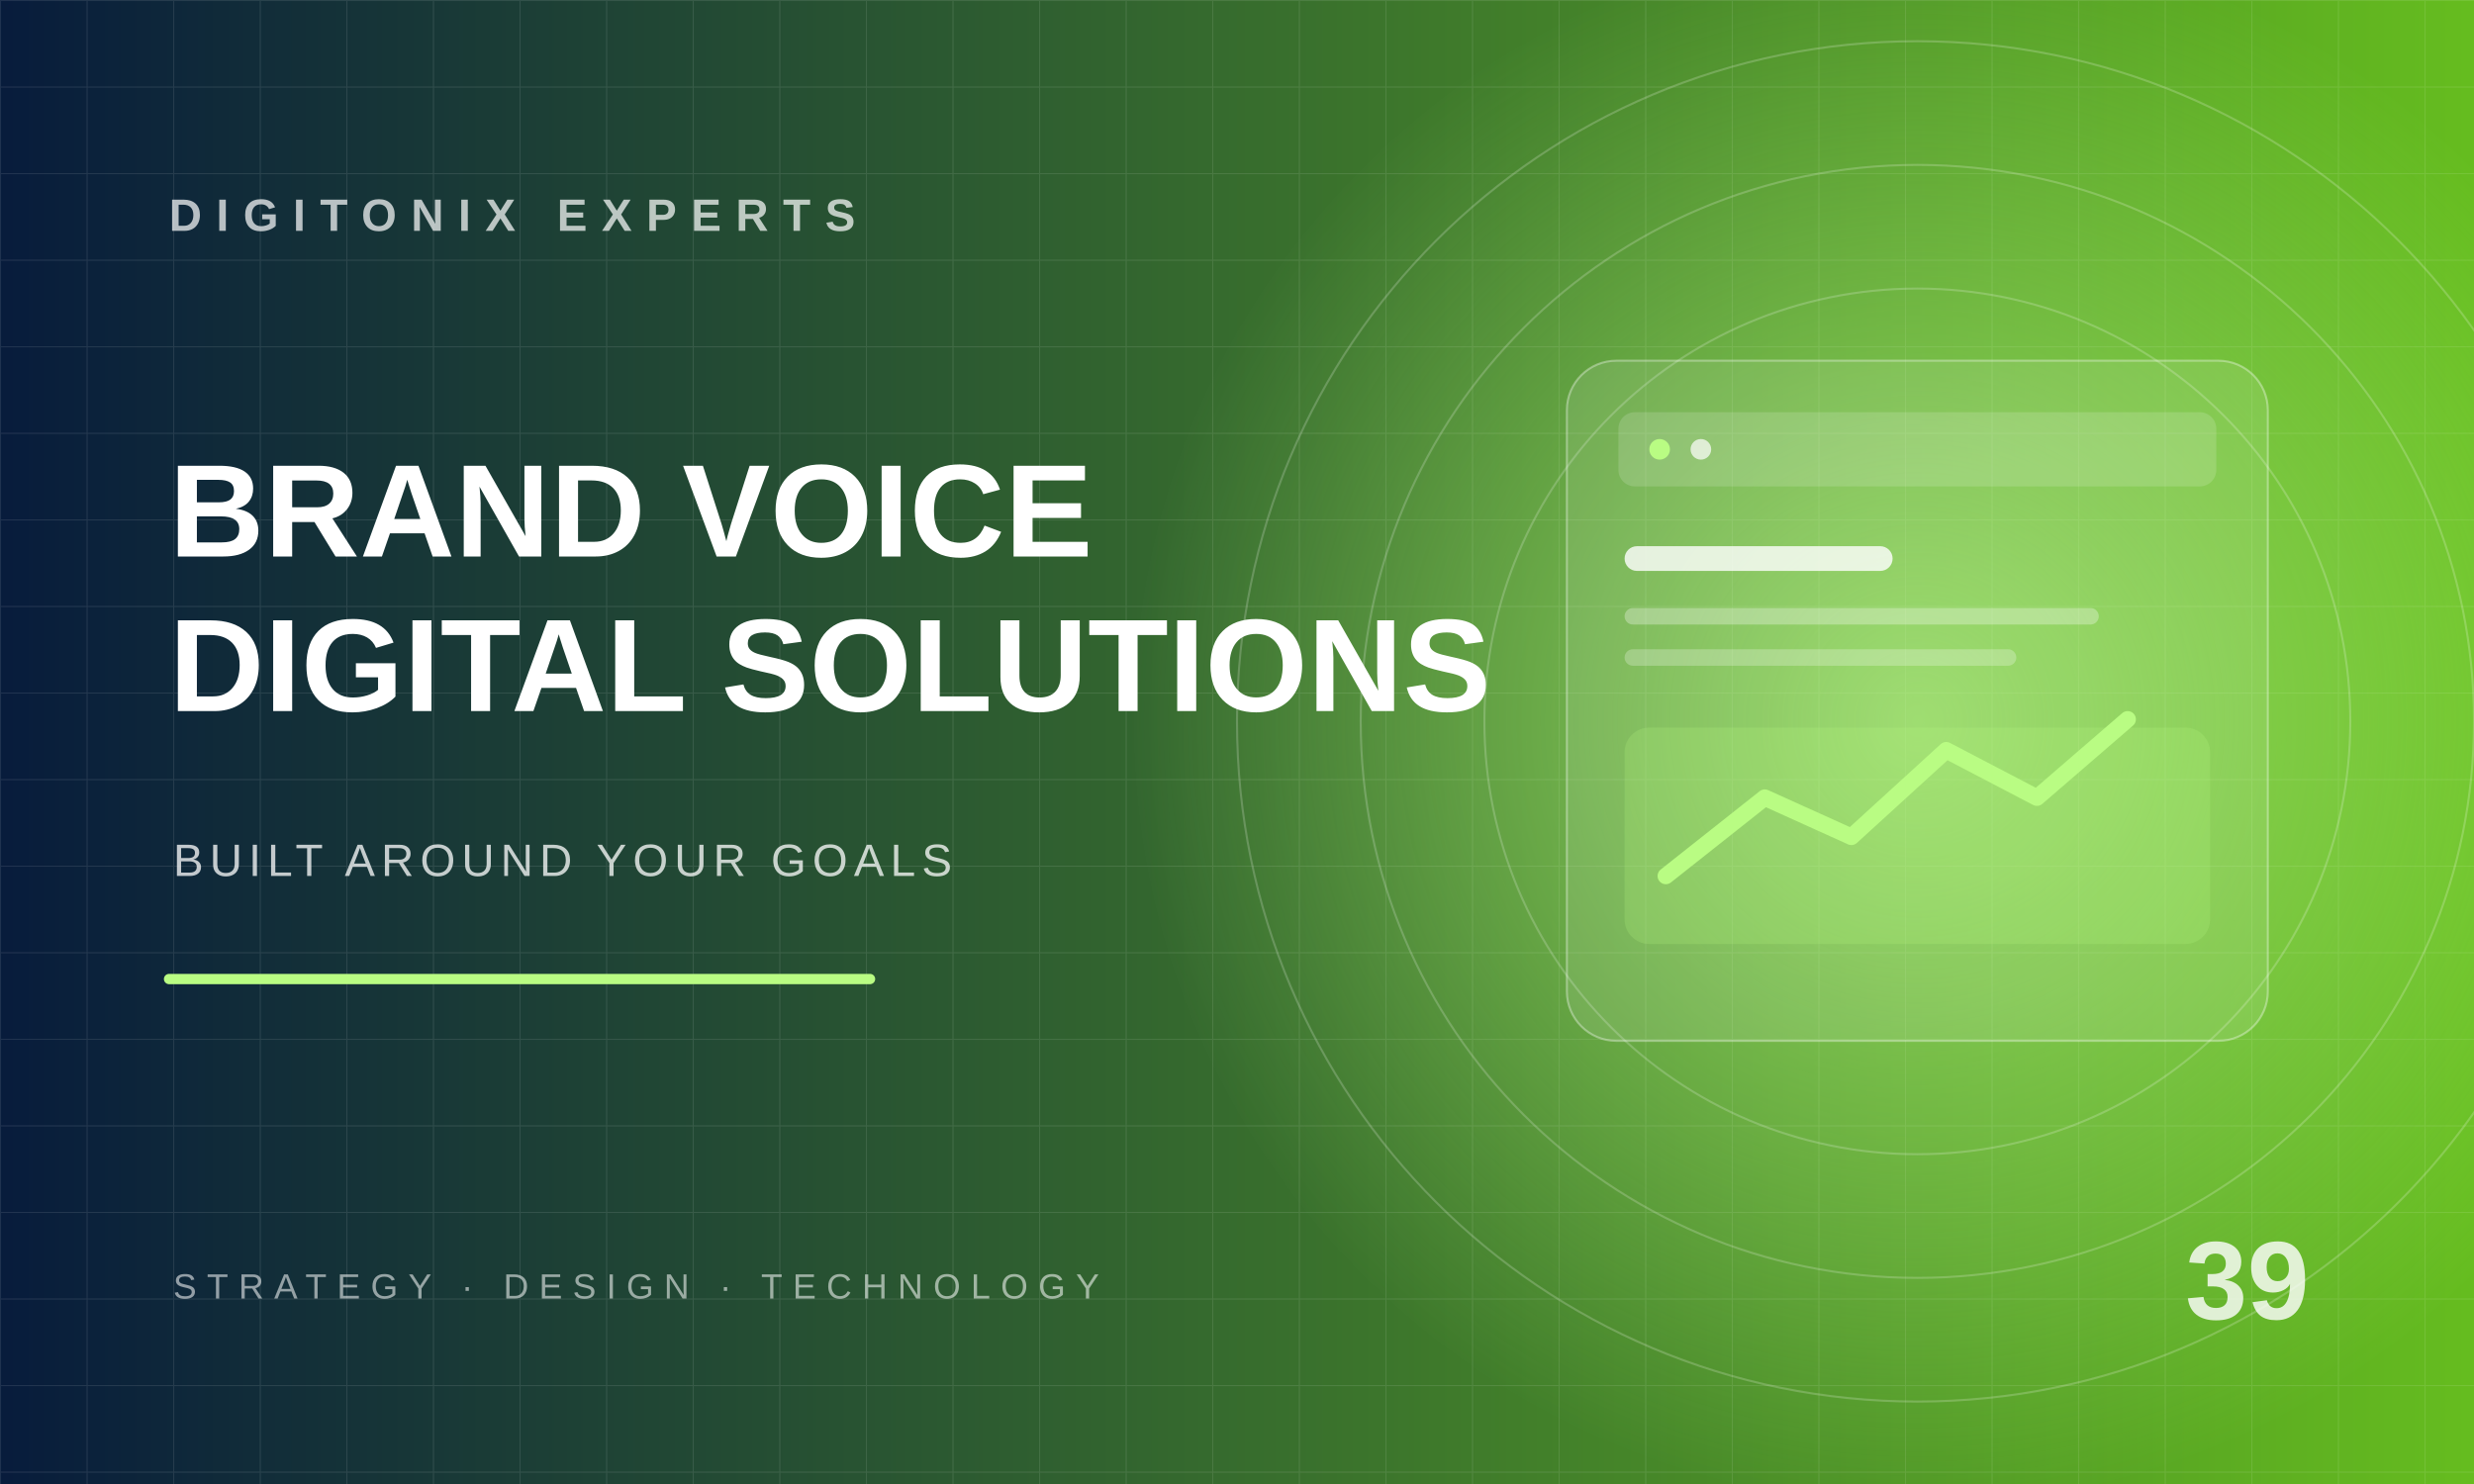
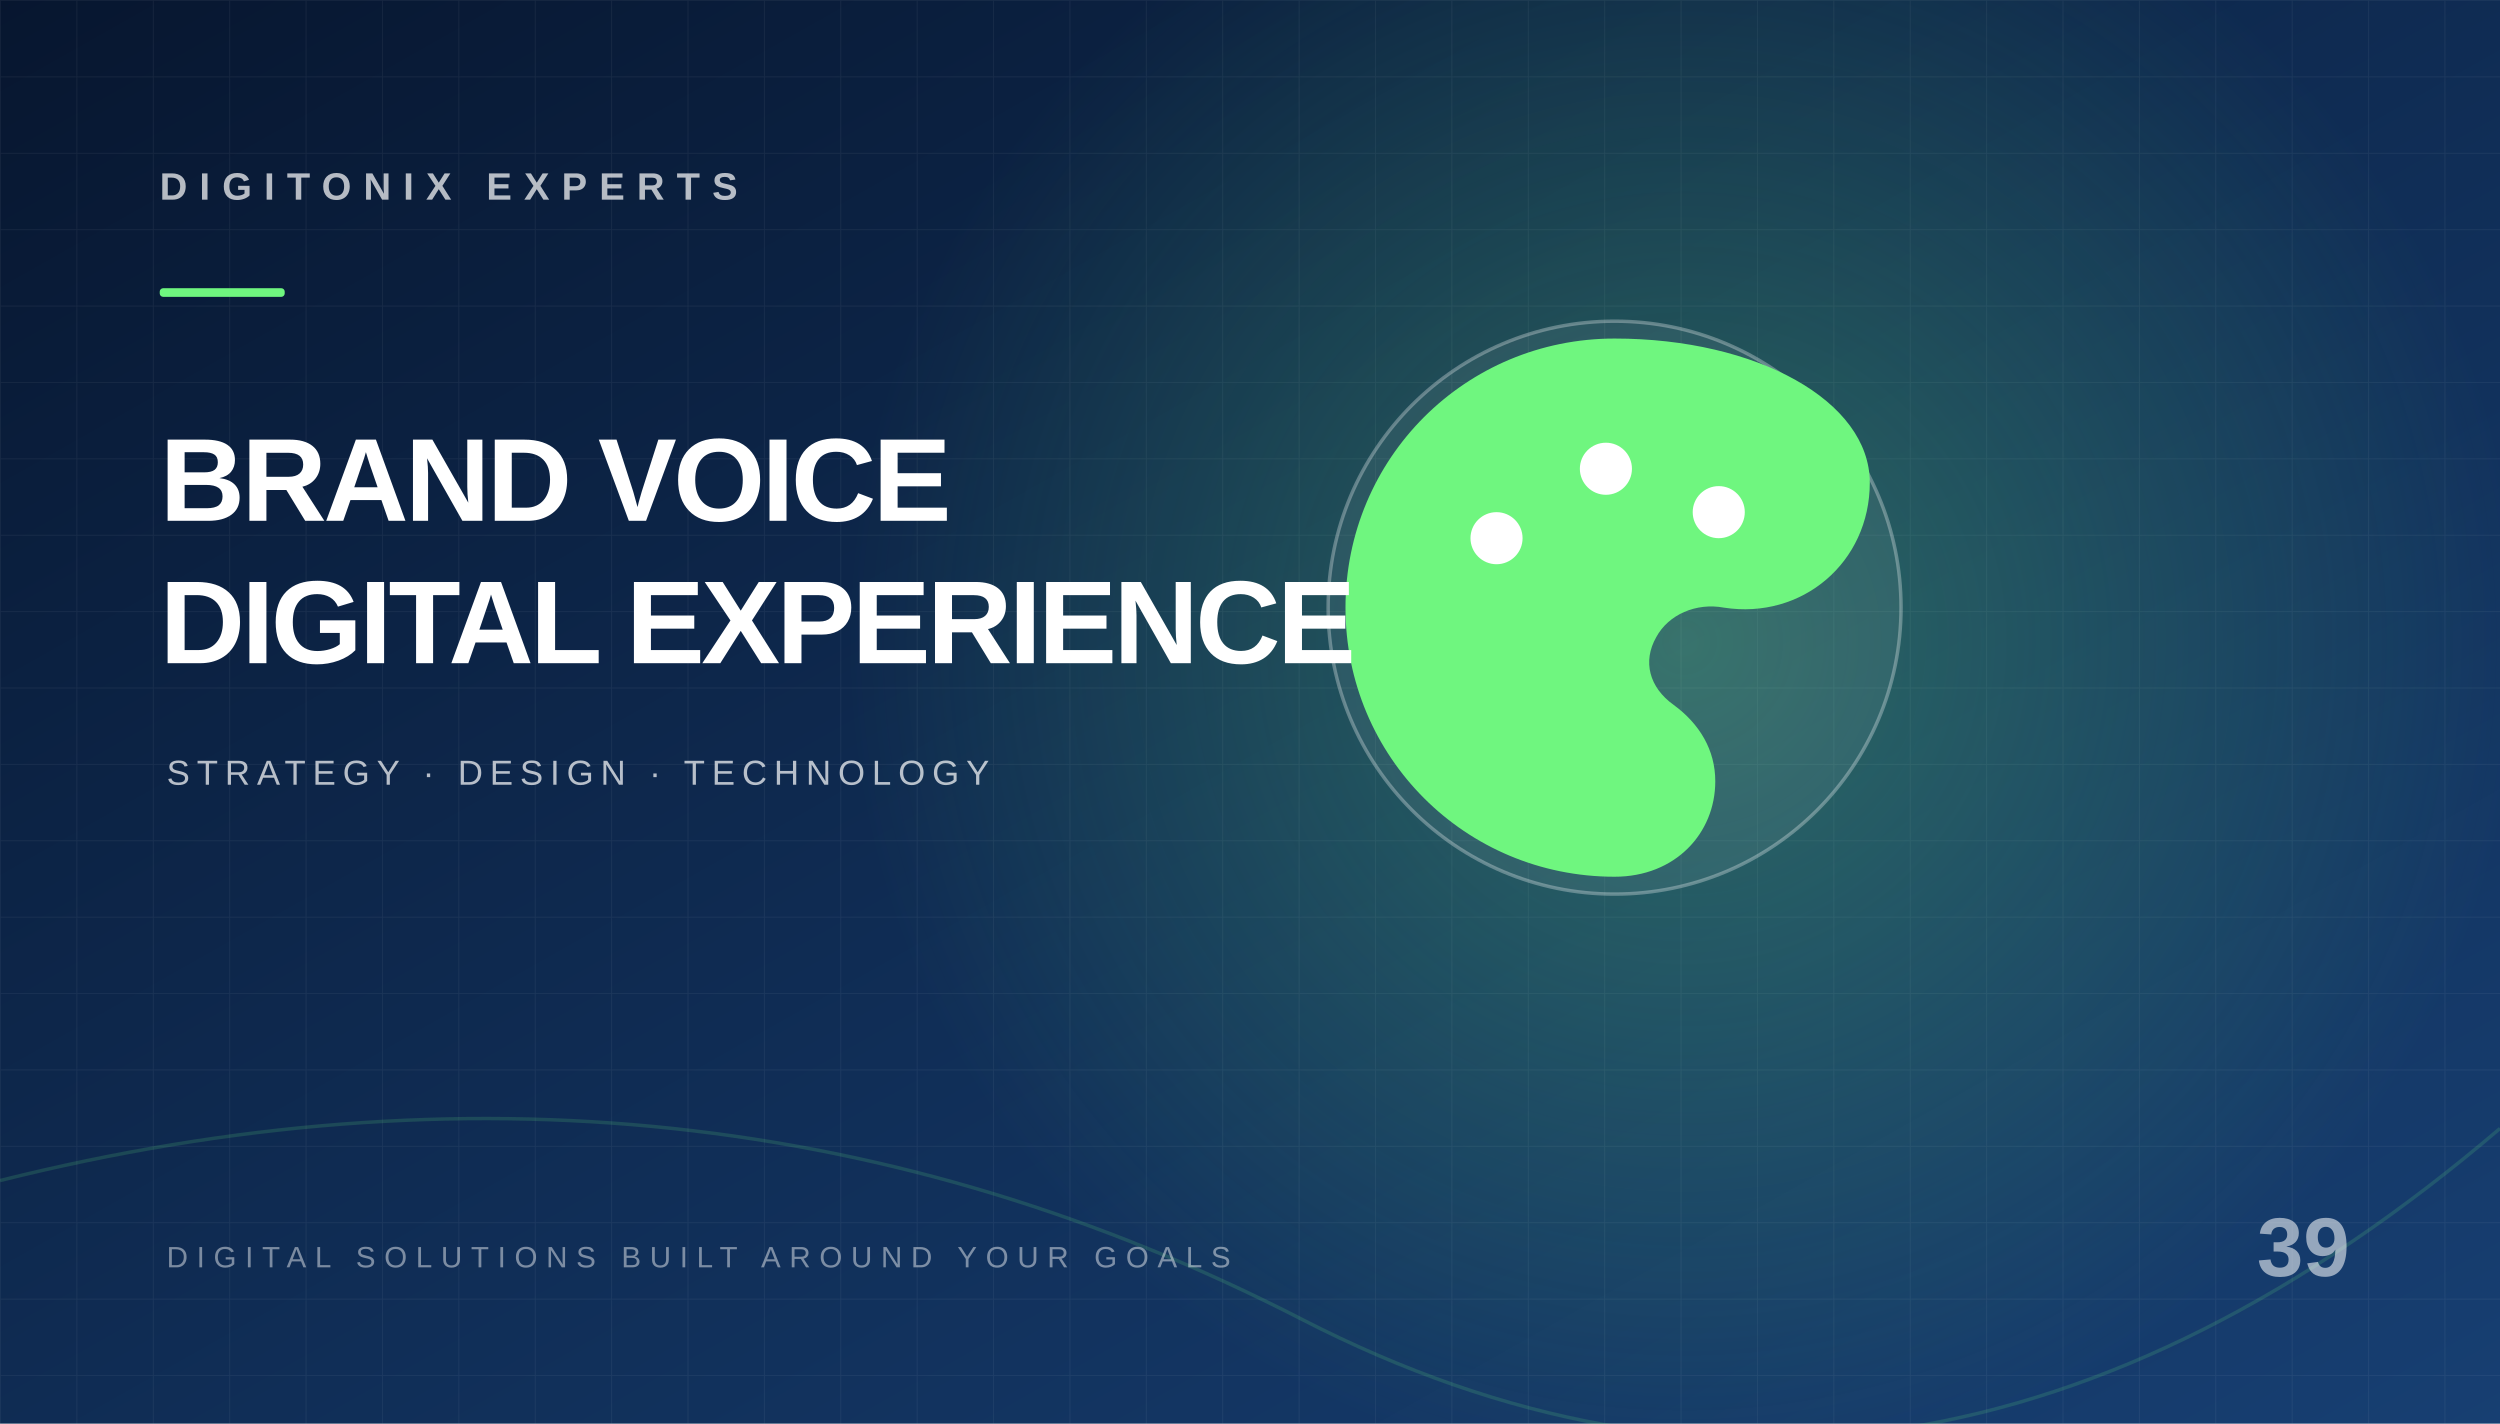
- <svg xmlns="http://www.w3.org/2000/svg" width="1200" height="720" viewBox="0 0 1200 720">
+ <svg xmlns="http://www.w3.org/2000/svg" width="1440" height="820" viewBox="0 0 1440 820">
  <defs>
-     <linearGradient id="g">
-       <stop stop-color="#071b3c" />
-       <stop offset="1" stop-color="hsl(93,72%,43%)" />
+     <linearGradient id="bg" x1="0" y1="0" x2="1" y2="1">
+       <stop stop-color="#07162f" />
+       <stop offset=".55" stop-color="#102e57" />
+       <stop offset="1" stop-color="#173f72" />
    </linearGradient>
-     <radialGradient id="r">
-       <stop stop-color="hsl(93,95%,75%)" stop-opacity=".65" />
-       <stop offset="1" stop-color="hsl(93,95%,75%)" stop-opacity="0" />
+     <radialGradient id="glow">
+       <stop stop-color="hsl(127,88%,70%)" stop-opacity=".3" />
+       <stop offset="1" stop-color="hsl(127,88%,70%)" stop-opacity="0" />
    </radialGradient>
-     <pattern id="p" width="42" height="42" patternUnits="userSpaceOnUse">
-       <path d="M42 0H0V42" fill="none" stroke="#fff" stroke-opacity=".1" />
+     <pattern id="grid" width="44" height="44" patternUnits="userSpaceOnUse">
+       <path d="M44 0H0V44" fill="none" stroke="#fff" stroke-opacity=".055" />
    </pattern>
  </defs>
-   <rect width="1200" height="720" fill="url(#g)" />
-   <rect width="1200" height="720" fill="url(#p)" />
-   <circle cx="930" cy="350" r="380" fill="url(#r)" />
-   <g fill="none" stroke="#fff" stroke-opacity=".2">
-     <circle cx="930" cy="350" r="210" />
-     <circle cx="930" cy="350" r="270" />
-     <circle cx="930" cy="350" r="330" />
+   <rect width="1440" height="820" fill="url(#bg)" />
+   <rect width="1440" height="820" fill="url(#grid)" />
+   <circle cx="970" cy="370" r="480" fill="url(#glow)" />
+   <path d="M0 680Q400 580 750 760T1440 650" fill="none" stroke="hsl(127,88%,70%)" stroke-opacity=".15" stroke-width="2" />
+   <circle cx="930" cy="350" r="165" fill="#fff" fill-opacity=".06" stroke="#fff" stroke-opacity=".3" stroke-width="2" />
+   <path d="M930 195c-86 0-155 69-155 155s69 155 155 155c35 0 58-25 58-55 0-18-9-33-24-44-14-10-18-25-10-39 7-13 23-20 39-17 45 7 84-26 84-72 0-47-65-83-147-83z" fill="hsl(127,88%,70%)" />
+   <circle cx="862" cy="310" r="15" fill="#fff" />
+   <circle cx="925" cy="270" r="15" fill="#fff" />
+   <circle cx="990" cy="295" r="15" fill="#fff" />
+   <g font-family="Arial,sans-serif" fill="#fff">
+     <text x="92" y="115" font-size="22" font-weight="700" letter-spacing="7" opacity=".7">DIGITONIX EXPERTS</text>
+     <rect x="92" y="166" width="72" height="5" rx="2" fill="hsl(127,88%,70%)" />
+     <text x="92" y="300" font-size="68" font-weight="800" letter-spacing="-2">BRAND VOICE</text>
+     <text x="92" y="382" font-size="68" font-weight="800" letter-spacing="-2">DIGITAL EXPERIENCE</text>
+     <text x="96" y="452" font-size="20" letter-spacing="4" opacity=".7">STRATEGY  ·  DESIGN  ·  TECHNOLOGY</text>
+     <text x="96" y="730" font-size="17" letter-spacing="5" opacity=".45">DIGITAL SOLUTIONS BUILT AROUND YOUR GOALS</text>
+     <text x="1300" y="735" font-size="48" font-weight="800" opacity=".55">39</text>
  </g>
-   <g transform="translate(760 175)">
-     <rect width="340" height="330" rx="24" fill="#fff" fill-opacity=".1" stroke="#fff" stroke-opacity=".35" />
-     <rect x="25" y="25" width="290" height="36" rx="8" fill="#fff" fill-opacity=".15" />
-     <circle cx="45" cy="43" r="5" fill="hsl(93,95%,75%)" />
-     <circle cx="65" cy="43" r="5" fill="#fff" fill-opacity=".7" />
-     <rect x="28" y="90" width="130" height="12" rx="6" fill="#fff" fill-opacity=".8" />
-     <rect x="28" y="120" width="230" height="8" rx="4" fill="#fff" fill-opacity=".3" />
-     <rect x="28" y="140" width="190" height="8" rx="4" fill="#fff" fill-opacity=".25" />
-     <rect x="28" y="178" width="284" height="105" rx="12" fill="hsl(93,95%,75%)" fill-opacity=".2" />
-     <path d="M48 250l48-38 42 19 46-42 44 23 44-38" fill="none" stroke="hsl(93,95%,75%)" stroke-width="8" stroke-linecap="round" stroke-linejoin="round" />
-   </g>
-   <g fill="#fff" font-family="Arial,sans-serif">
-     <text x="82" y="112" font-size="22" font-weight="700" letter-spacing="7" opacity=".7">DIGITONIX EXPERTS</text>
-     <text x="82" y="270" font-size="64" font-weight="800">BRAND VOICE</text>
-     <text x="82" y="345" font-size="64" font-weight="800">DIGITAL SOLUTIONS</text>
-     <text x="84" y="425" font-size="22" letter-spacing="3" opacity=".75">BUILT AROUND YOUR GOALS</text>
-     <text x="84" y="630" font-size="17" letter-spacing="5" opacity=".55">STRATEGY · DESIGN · TECHNOLOGY</text>
-     <text x="1060" y="640" font-size="54" font-weight="800" opacity=".8">39</text>
-   </g>
-   <path d="M82 475h340" stroke="hsl(93,95%,75%)" stroke-width="5" stroke-linecap="round" />
</svg>
